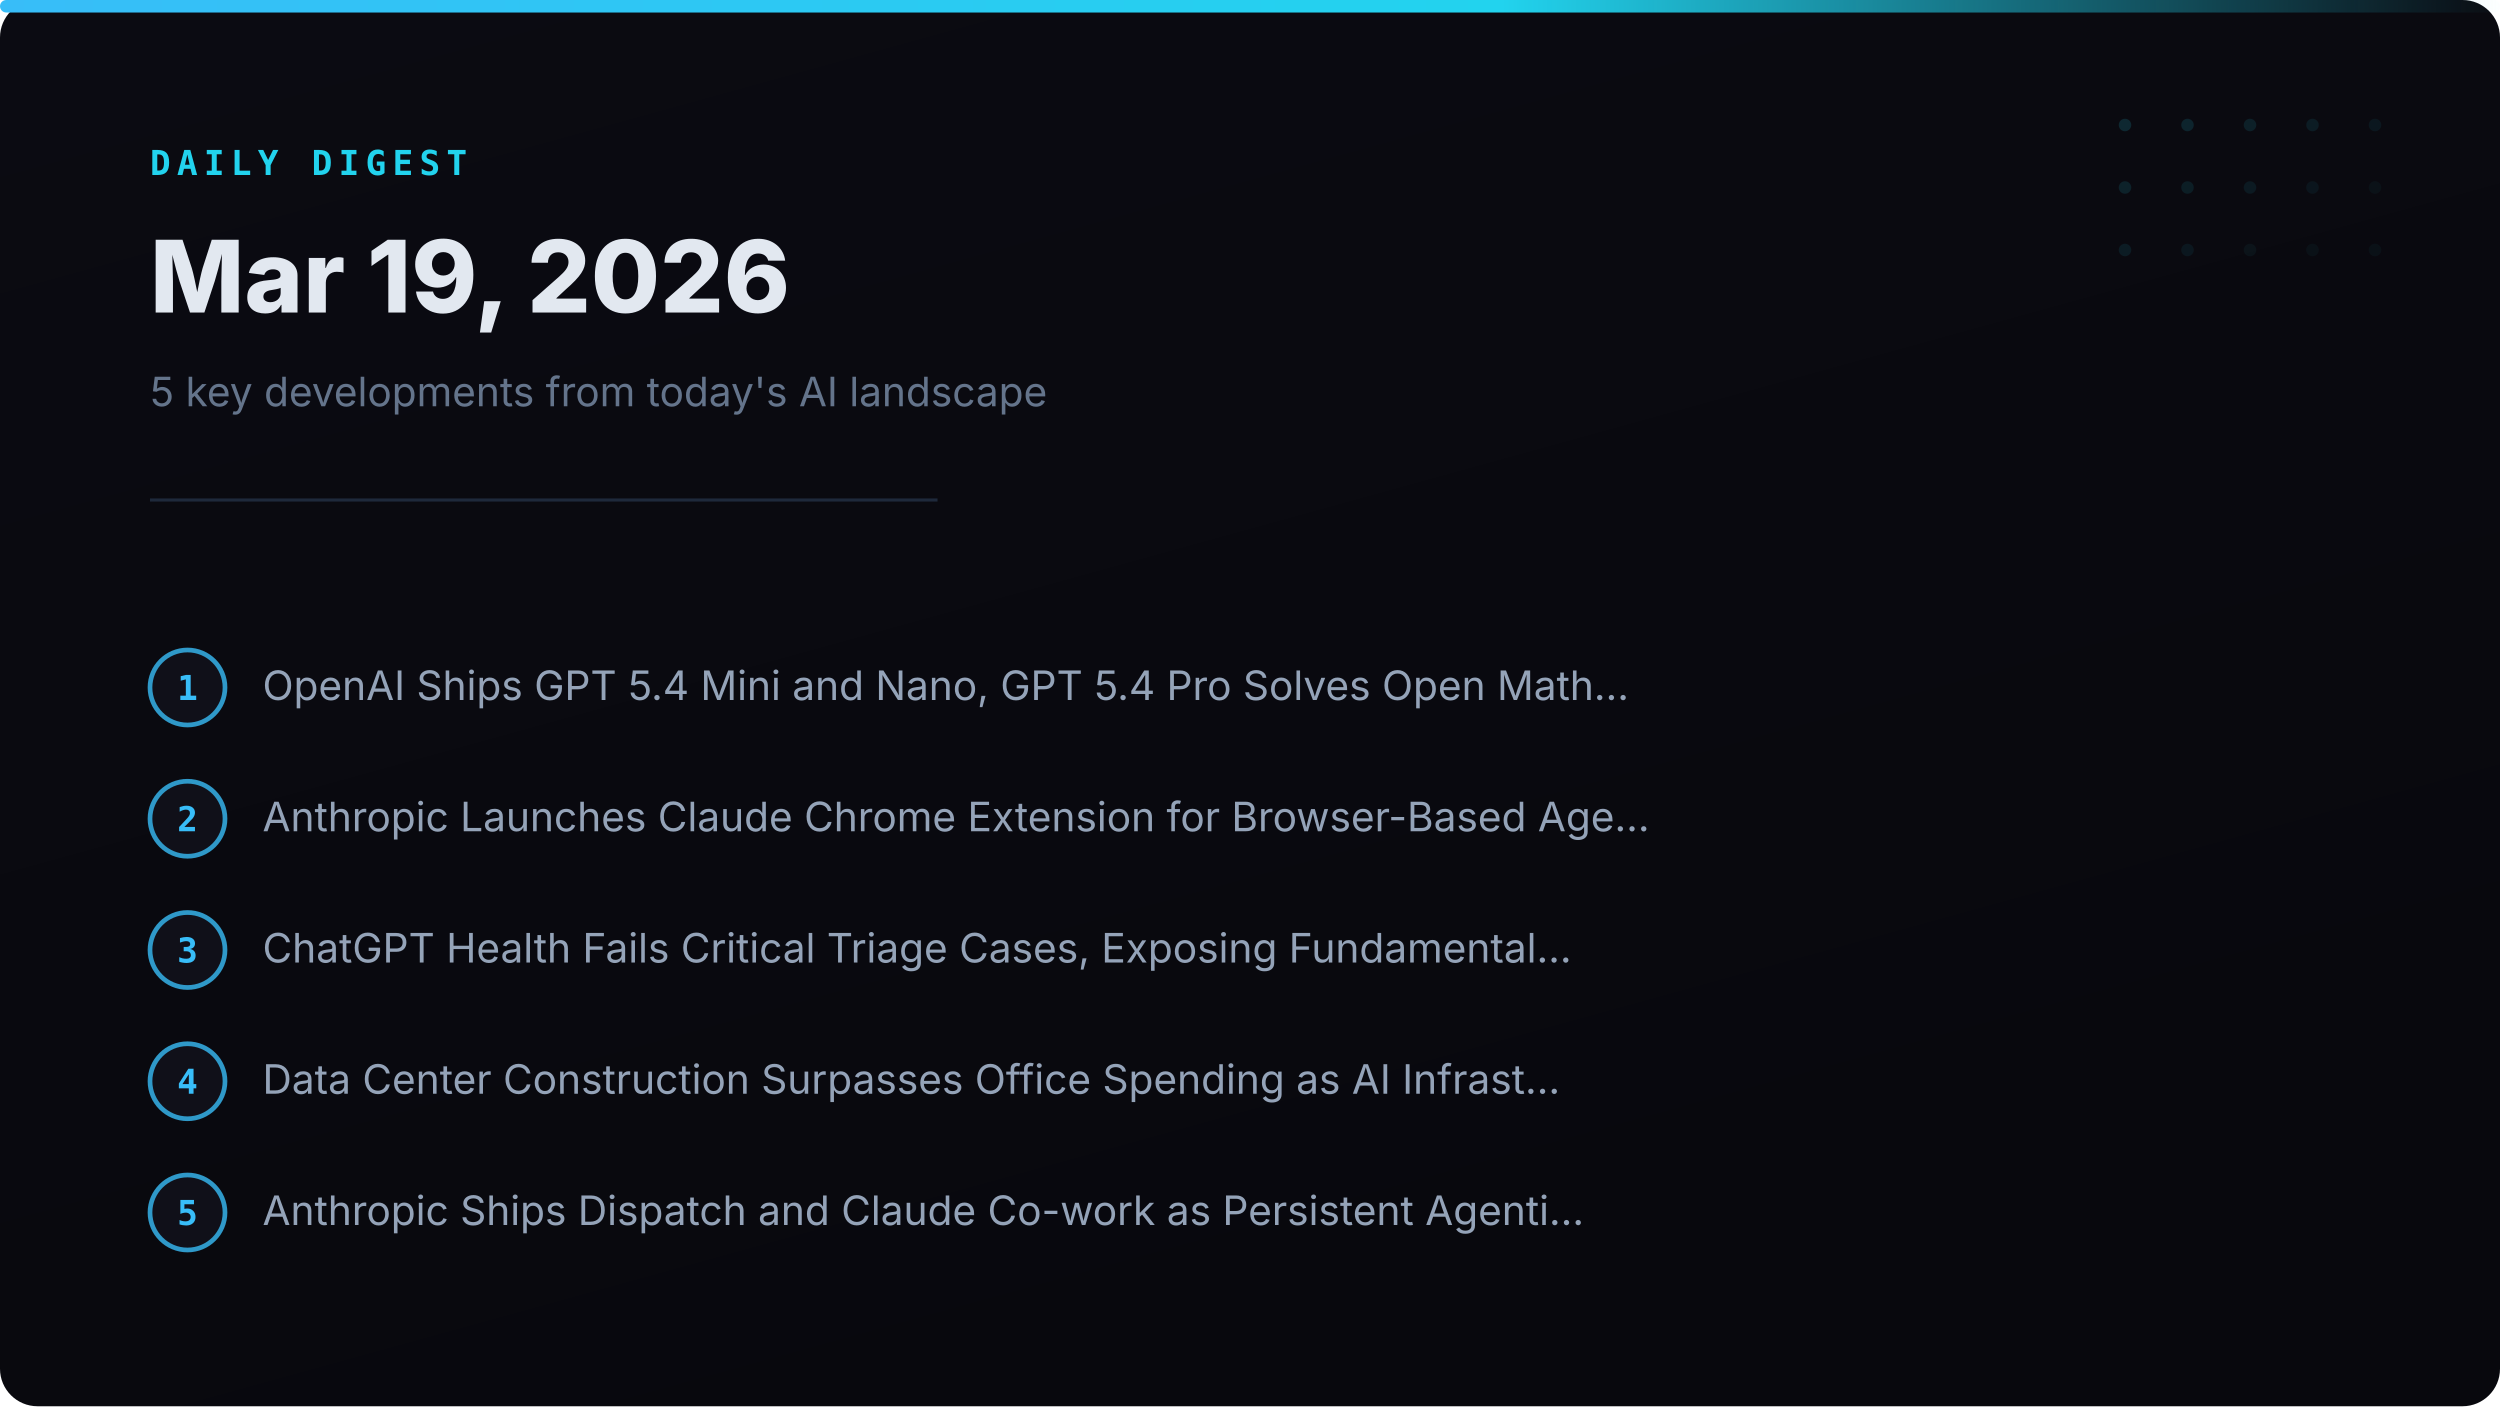
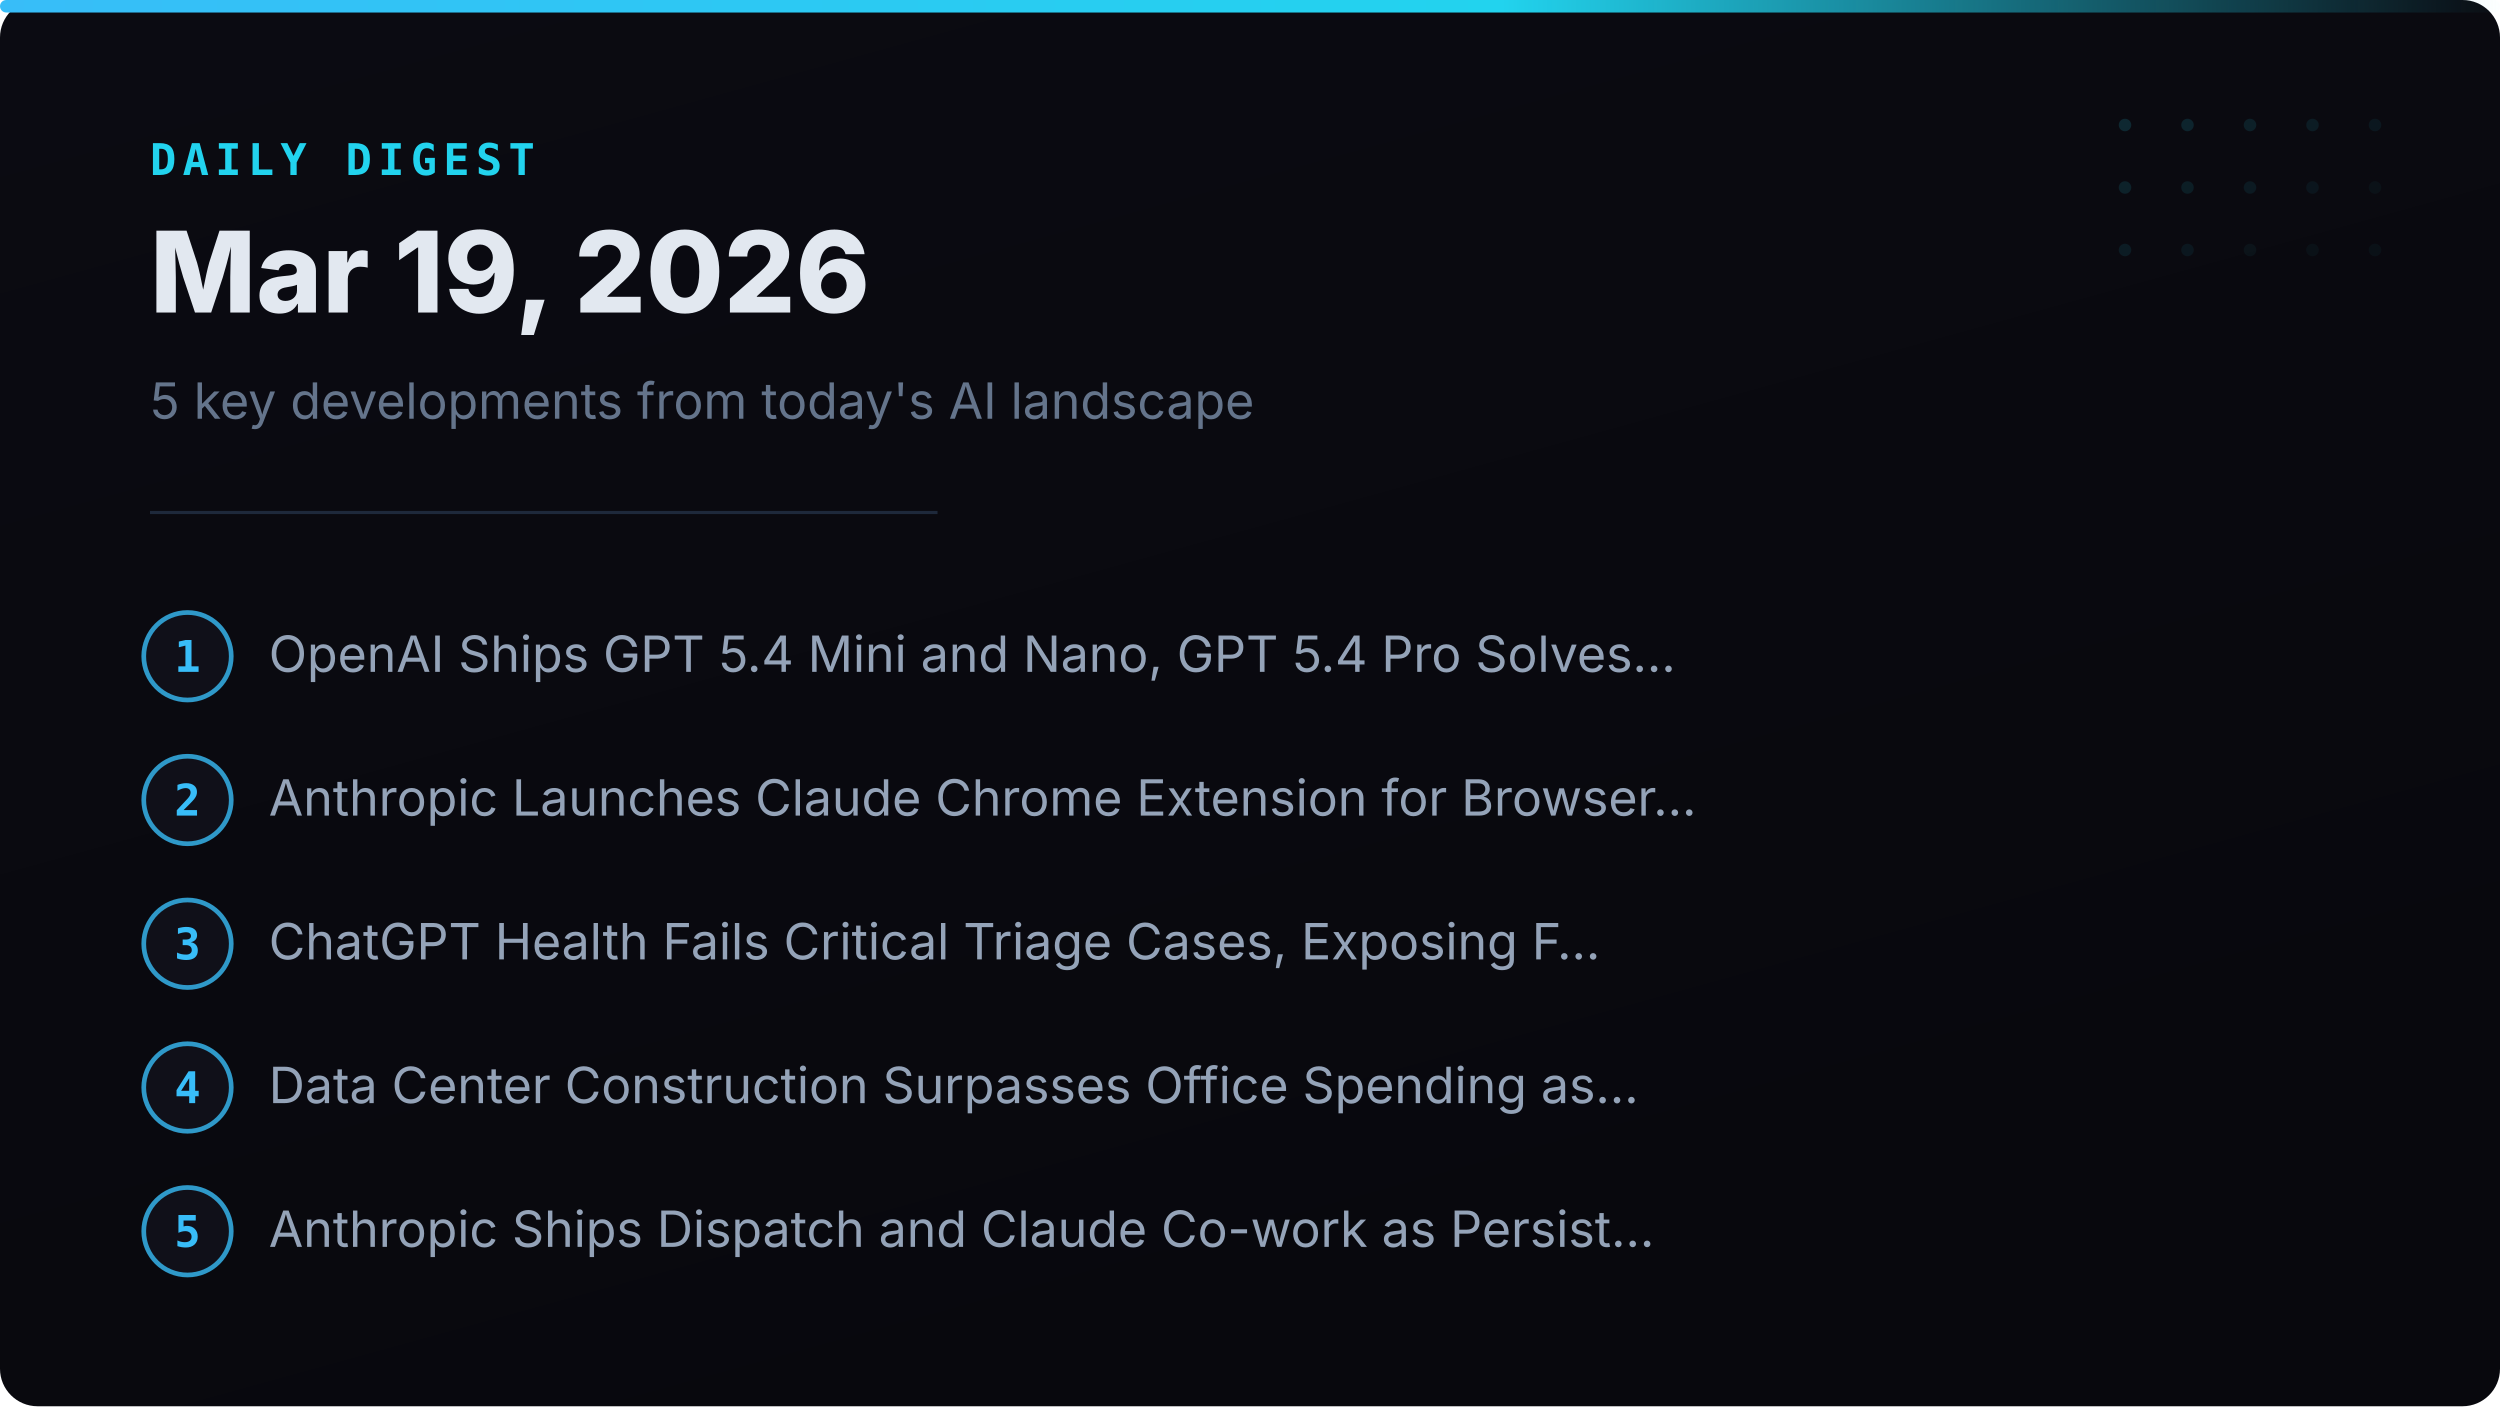
<svg xmlns="http://www.w3.org/2000/svg" width="800" height="450" viewBox="0 0 800 450">
  <defs>
    <linearGradient id="topBar" x1="0" y1="0" x2="1" y2="0">
      <stop offset="0%" stop-color="#38bdf8" />
      <stop offset="60%" stop-color="#22d3ee" />
      <stop offset="100%" stop-color="#22d3ee" stop-opacity="0" />
    </linearGradient>
    <linearGradient id="bgGrad" x1="0" y1="0" x2="0.5" y2="1">
      <stop offset="0%" stop-color="#0b0b12" />
      <stop offset="100%" stop-color="#08080d" />
    </linearGradient>
  </defs>
  <rect width="800" height="450" rx="12" fill="url(#bgGrad)" />
  <rect x="0" y="0" width="800" height="4" rx="2" fill="url(#topBar)" />
  <circle cx="680" cy="40" r="2" fill="#22d3ee" opacity="0.15" />
  <circle cx="700" cy="40" r="2" fill="#22d3ee" opacity="0.13" />
  <circle cx="720" cy="40" r="2" fill="#22d3ee" opacity="0.11" />
  <circle cx="740" cy="40" r="2" fill="#22d3ee" opacity="0.09" />
  <circle cx="760" cy="40" r="2" fill="#22d3ee" opacity="0.07" />
  <circle cx="680" cy="60" r="2" fill="#22d3ee" opacity="0.12" />
  <circle cx="700" cy="60" r="2" fill="#22d3ee" opacity="0.1" />
  <circle cx="720" cy="60" r="2" fill="#22d3ee" opacity="0.08" />
  <circle cx="740" cy="60" r="2" fill="#22d3ee" opacity="0.06" />
  <circle cx="760" cy="60" r="2" fill="#22d3ee" opacity="0.04" />
  <circle cx="680" cy="80" r="2" fill="#22d3ee" opacity="0.09" />
  <circle cx="700" cy="80" r="2" fill="#22d3ee" opacity="0.07" />
  <circle cx="720" cy="80" r="2" fill="#22d3ee" opacity="0.05" />
  <circle cx="740" cy="80" r="2" fill="#22d3ee" opacity="0.04" />
  <circle cx="760" cy="80" r="2" fill="#22d3ee" opacity="0.04" />
-   <text x="48" y="56" font-family="monospace" font-size="11" font-weight="600" letter-spacing="2" fill="#22d3ee" text-transform="uppercase">DAILY DIGEST</text>
-   <text x="48" y="100" font-family="system-ui, -apple-system, sans-serif" font-size="32" font-weight="800" fill="#e2e8f0">Mar 19, 2026</text>
-   <text x="48" y="130" font-family="system-ui, -apple-system, sans-serif" font-size="13" fill="#64748b">5 key developments from today's AI landscape</text>
-   <line x1="48" y1="160" x2="300" y2="160" stroke="#1e293b" stroke-width="1" />
+   <text x="48" y="56" font-family="monospace" font-size="14" font-weight="600" letter-spacing="2" fill="#22d3ee" text-transform="uppercase">DAILY DIGEST</text>
+   <text x="48" y="100" font-family="system-ui, -apple-system, sans-serif" font-size="36" font-weight="800" fill="#e2e8f0">Mar 19, 2026</text>
+   <text x="48" y="134" font-family="system-ui, -apple-system, sans-serif" font-size="16" fill="#64748b">5 key developments from today's AI landscape</text>
+   <line x1="48" y1="164" x2="300" y2="164" stroke="#1e293b" stroke-width="1" />
  <g>
-     <circle cx="60" cy="220" r="12" fill="#12121c" stroke="#38bdf8" stroke-width="1.5" opacity="0.8" />
-     <text x="60" y="224" text-anchor="middle" font-family="monospace" font-size="11" font-weight="bold" fill="#38bdf8">1</text>
-     <text x="84" y="224" font-family="system-ui, -apple-system, sans-serif" font-size="13" fill="#94a3b8">OpenAI Ships GPT 5.4 Mini and Nano, GPT 5.4 Pro Solves Open Math…</text>
-     <circle cx="60" cy="262" r="12" fill="#12121c" stroke="#38bdf8" stroke-width="1.5" opacity="0.8" />
-     <text x="60" y="266" text-anchor="middle" font-family="monospace" font-size="11" font-weight="bold" fill="#38bdf8">2</text>
-     <text x="84" y="266" font-family="system-ui, -apple-system, sans-serif" font-size="13" fill="#94a3b8">Anthropic Launches Claude Chrome Extension for Browser-Based Age…</text>
-     <circle cx="60" cy="304" r="12" fill="#12121c" stroke="#38bdf8" stroke-width="1.5" opacity="0.8" />
-     <text x="60" y="308" text-anchor="middle" font-family="monospace" font-size="11" font-weight="bold" fill="#38bdf8">3</text>
-     <text x="84" y="308" font-family="system-ui, -apple-system, sans-serif" font-size="13" fill="#94a3b8">ChatGPT Health Fails Critical Triage Cases, Exposing Fundamental…</text>
-     <circle cx="60" cy="346" r="12" fill="#12121c" stroke="#38bdf8" stroke-width="1.5" opacity="0.8" />
-     <text x="60" y="350" text-anchor="middle" font-family="monospace" font-size="11" font-weight="bold" fill="#38bdf8">4</text>
-     <text x="84" y="350" font-family="system-ui, -apple-system, sans-serif" font-size="13" fill="#94a3b8">Data Center Construction Surpasses Office Spending as AI Infrast…</text>
-     <circle cx="60" cy="388" r="12" fill="#12121c" stroke="#38bdf8" stroke-width="1.5" opacity="0.8" />
-     <text x="60" y="392" text-anchor="middle" font-family="monospace" font-size="11" font-weight="bold" fill="#38bdf8">5</text>
-     <text x="84" y="392" font-family="system-ui, -apple-system, sans-serif" font-size="13" fill="#94a3b8">Anthropic Ships Dispatch and Claude Co-work as Persistent Agenti…</text>
+     <circle cx="60" cy="210" r="14" fill="#12121c" stroke="#38bdf8" stroke-width="1.5" opacity="0.8" />
+     <text x="60" y="215" text-anchor="middle" font-family="monospace" font-size="14" font-weight="bold" fill="#38bdf8">1</text>
+     <text x="86" y="215" font-family="system-ui, -apple-system, sans-serif" font-size="16" fill="#94a3b8">OpenAI Ships GPT 5.4 Mini and Nano, GPT 5.4 Pro Solves…</text>
+     <circle cx="60" cy="256" r="14" fill="#12121c" stroke="#38bdf8" stroke-width="1.5" opacity="0.8" />
+     <text x="60" y="261" text-anchor="middle" font-family="monospace" font-size="14" font-weight="bold" fill="#38bdf8">2</text>
+     <text x="86" y="261" font-family="system-ui, -apple-system, sans-serif" font-size="16" fill="#94a3b8">Anthropic Launches Claude Chrome Extension for Browser…</text>
+     <circle cx="60" cy="302" r="14" fill="#12121c" stroke="#38bdf8" stroke-width="1.5" opacity="0.8" />
+     <text x="60" y="307" text-anchor="middle" font-family="monospace" font-size="14" font-weight="bold" fill="#38bdf8">3</text>
+     <text x="86" y="307" font-family="system-ui, -apple-system, sans-serif" font-size="16" fill="#94a3b8">ChatGPT Health Fails Critical Triage Cases, Exposing F…</text>
+     <circle cx="60" cy="348" r="14" fill="#12121c" stroke="#38bdf8" stroke-width="1.5" opacity="0.8" />
+     <text x="60" y="353" text-anchor="middle" font-family="monospace" font-size="14" font-weight="bold" fill="#38bdf8">4</text>
+     <text x="86" y="353" font-family="system-ui, -apple-system, sans-serif" font-size="16" fill="#94a3b8">Data Center Construction Surpasses Office Spending as…</text>
+     <circle cx="60" cy="394" r="14" fill="#12121c" stroke="#38bdf8" stroke-width="1.5" opacity="0.8" />
+     <text x="60" y="399" text-anchor="middle" font-family="monospace" font-size="14" font-weight="bold" fill="#38bdf8">5</text>
+     <text x="86" y="399" font-family="system-ui, -apple-system, sans-serif" font-size="16" fill="#94a3b8">Anthropic Ships Dispatch and Claude Co-work as Persist…</text>
  </g>
</svg>
